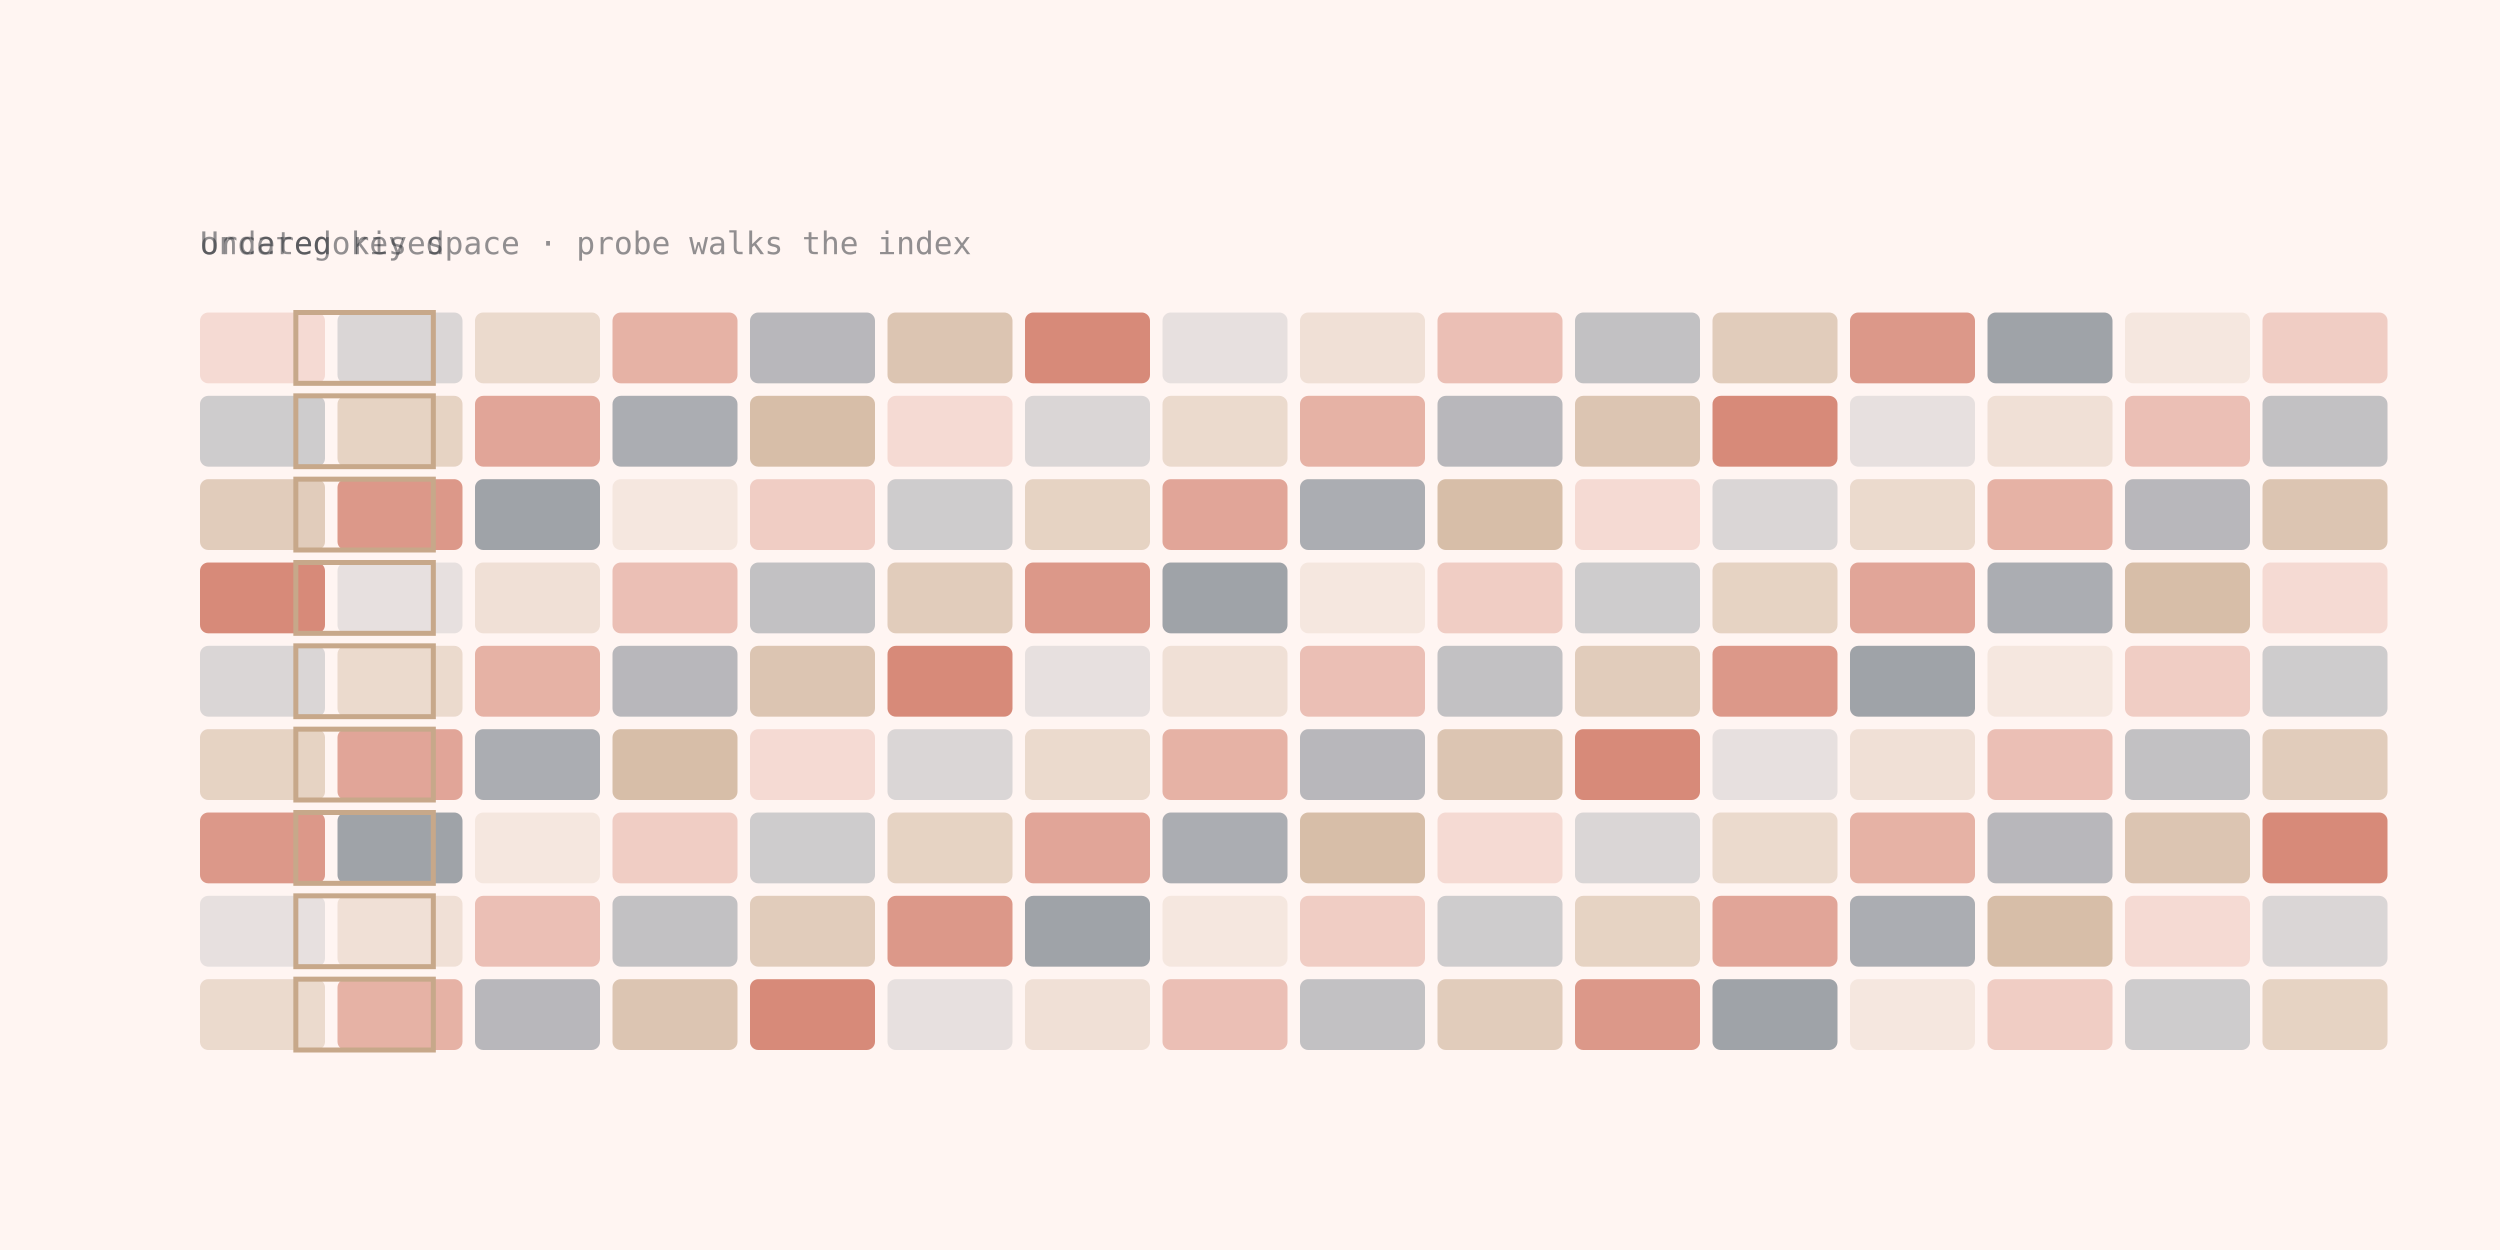
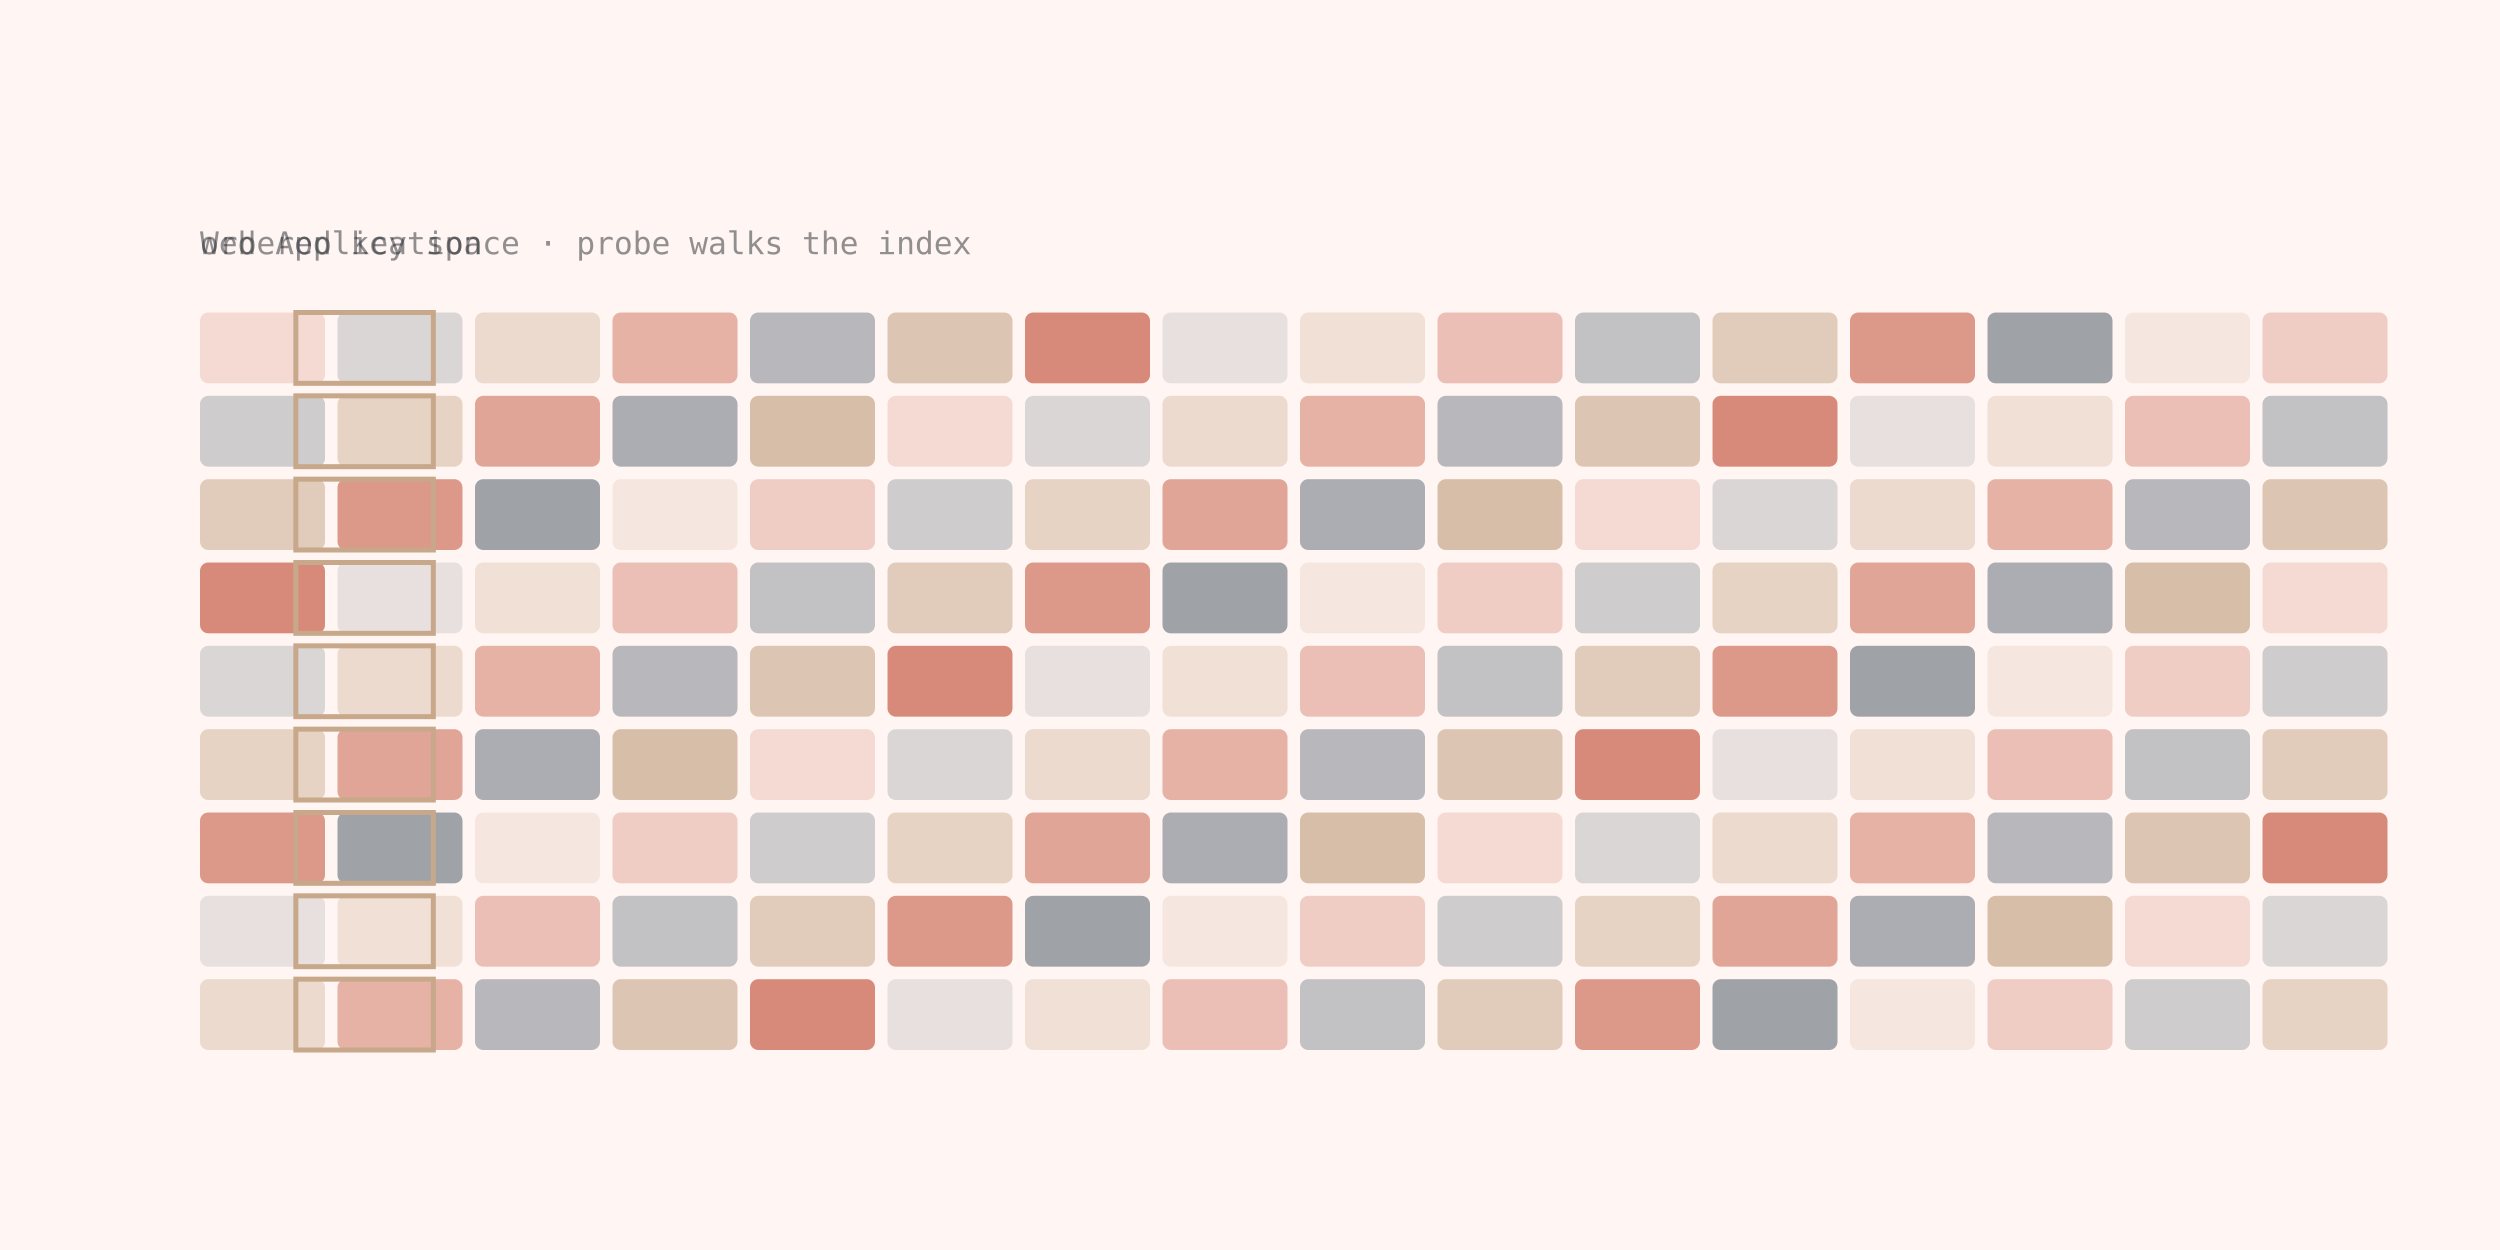
<svg xmlns="http://www.w3.org/2000/svg" viewBox="0 0 1200 600" width="1200" height="600" role="img" aria-label="node_modules domain model">
  <rect width="1200" height="600" fill="#fff5f2" />
  <defs>
    <linearGradient id="gd" x1="0" y1="0" x2="1" y2="1">
      <stop offset="0%" stop-color="#c75f48" />
      <stop offset="100%" stop-color="#78818a" />
    </linearGradient>
  </defs>
  <rect x="96.00" y="150.00" width="60.00" height="34.00" rx="4.00" fill="#c75f48" opacity="0.18" />
  <rect x="162.00" y="150.00" width="60.00" height="34.00" rx="4.00" fill="#78818a" opacity="0.27" />
  <rect x="228.00" y="150.00" width="60.00" height="34.00" rx="4.00" fill="#c7a88a" opacity="0.36" />
  <rect x="294.00" y="150.00" width="60.00" height="34.00" rx="4.00" fill="#c75f48" opacity="0.45" />
  <rect x="360.00" y="150.00" width="60.00" height="34.00" rx="4.00" fill="#78818a" opacity="0.53" />
  <rect x="426.00" y="150.00" width="60.00" height="34.00" rx="4.00" fill="#c7a88a" opacity="0.62" />
  <rect x="492.00" y="150.00" width="60.00" height="34.00" rx="4.00" fill="#c75f48" opacity="0.71" />
  <rect x="558.00" y="150.00" width="60.00" height="34.00" rx="4.00" fill="#78818a" opacity="0.18" />
  <rect x="624.00" y="150.00" width="60.00" height="34.00" rx="4.00" fill="#c7a88a" opacity="0.27" />
  <rect x="690.00" y="150.00" width="60.00" height="34.00" rx="4.00" fill="#c75f48" opacity="0.36" />
  <rect x="756.00" y="150.00" width="60.00" height="34.00" rx="4.00" fill="#78818a" opacity="0.45" />
  <rect x="822.00" y="150.00" width="60.00" height="34.00" rx="4.00" fill="#c7a88a" opacity="0.53" />
  <rect x="888.00" y="150.00" width="60.00" height="34.00" rx="4.00" fill="#c75f48" opacity="0.62" />
  <rect x="954.00" y="150.00" width="60.00" height="34.00" rx="4.00" fill="#78818a" opacity="0.71" />
  <rect x="1020.00" y="150.00" width="60.00" height="34.00" rx="4.00" fill="#c7a88a" opacity="0.18" />
  <rect x="1086.00" y="150.00" width="60.00" height="34.00" rx="4.00" fill="#c75f48" opacity="0.27" />
  <rect x="96.00" y="190.00" width="60.00" height="34.00" rx="4.00" fill="#78818a" opacity="0.36" />
  <rect x="162.00" y="190.00" width="60.00" height="34.00" rx="4.00" fill="#c7a88a" opacity="0.45" />
  <rect x="228.00" y="190.00" width="60.00" height="34.00" rx="4.00" fill="#c75f48" opacity="0.53" />
  <rect x="294.00" y="190.00" width="60.00" height="34.00" rx="4.00" fill="#78818a" opacity="0.62" />
  <rect x="360.00" y="190.00" width="60.00" height="34.00" rx="4.00" fill="#c7a88a" opacity="0.71" />
  <rect x="426.00" y="190.00" width="60.00" height="34.00" rx="4.00" fill="#c75f48" opacity="0.18" />
  <rect x="492.00" y="190.00" width="60.00" height="34.00" rx="4.00" fill="#78818a" opacity="0.27" />
  <rect x="558.00" y="190.00" width="60.00" height="34.00" rx="4.00" fill="#c7a88a" opacity="0.36" />
  <rect x="624.00" y="190.00" width="60.00" height="34.00" rx="4.00" fill="#c75f48" opacity="0.45" />
  <rect x="690.00" y="190.00" width="60.00" height="34.00" rx="4.00" fill="#78818a" opacity="0.53" />
  <rect x="756.00" y="190.00" width="60.00" height="34.00" rx="4.00" fill="#c7a88a" opacity="0.62" />
  <rect x="822.00" y="190.00" width="60.00" height="34.00" rx="4.00" fill="#c75f48" opacity="0.71" />
  <rect x="888.00" y="190.00" width="60.00" height="34.00" rx="4.00" fill="#78818a" opacity="0.18" />
  <rect x="954.00" y="190.00" width="60.00" height="34.00" rx="4.00" fill="#c7a88a" opacity="0.27" />
  <rect x="1020.00" y="190.00" width="60.00" height="34.00" rx="4.00" fill="#c75f48" opacity="0.36" />
  <rect x="1086.00" y="190.00" width="60.00" height="34.00" rx="4.00" fill="#78818a" opacity="0.45" />
  <rect x="96.00" y="230.00" width="60.00" height="34.00" rx="4.00" fill="#c7a88a" opacity="0.53" />
  <rect x="162.00" y="230.00" width="60.00" height="34.00" rx="4.00" fill="#c75f48" opacity="0.62" />
  <rect x="228.00" y="230.00" width="60.00" height="34.00" rx="4.00" fill="#78818a" opacity="0.71" />
  <rect x="294.00" y="230.00" width="60.00" height="34.00" rx="4.00" fill="#c7a88a" opacity="0.18" />
  <rect x="360.00" y="230.00" width="60.00" height="34.00" rx="4.00" fill="#c75f48" opacity="0.27" />
  <rect x="426.00" y="230.00" width="60.00" height="34.00" rx="4.00" fill="#78818a" opacity="0.36" />
  <rect x="492.00" y="230.00" width="60.00" height="34.00" rx="4.00" fill="#c7a88a" opacity="0.45" />
  <rect x="558.00" y="230.00" width="60.00" height="34.00" rx="4.00" fill="#c75f48" opacity="0.53" />
  <rect x="624.00" y="230.00" width="60.00" height="34.00" rx="4.00" fill="#78818a" opacity="0.62" />
  <rect x="690.00" y="230.00" width="60.00" height="34.00" rx="4.00" fill="#c7a88a" opacity="0.71" />
  <rect x="756.00" y="230.00" width="60.00" height="34.00" rx="4.00" fill="#c75f48" opacity="0.18" />
  <rect x="822.00" y="230.00" width="60.00" height="34.00" rx="4.00" fill="#78818a" opacity="0.27" />
  <rect x="888.00" y="230.00" width="60.00" height="34.00" rx="4.00" fill="#c7a88a" opacity="0.36" />
  <rect x="954.00" y="230.00" width="60.00" height="34.00" rx="4.00" fill="#c75f48" opacity="0.45" />
  <rect x="1020.00" y="230.00" width="60.00" height="34.00" rx="4.00" fill="#78818a" opacity="0.53" />
  <rect x="1086.00" y="230.00" width="60.00" height="34.00" rx="4.00" fill="#c7a88a" opacity="0.62" />
  <rect x="96.00" y="270.00" width="60.00" height="34.00" rx="4.00" fill="#c75f48" opacity="0.71" />
  <rect x="162.00" y="270.00" width="60.00" height="34.00" rx="4.00" fill="#78818a" opacity="0.18" />
  <rect x="228.00" y="270.00" width="60.00" height="34.00" rx="4.00" fill="#c7a88a" opacity="0.27" />
  <rect x="294.00" y="270.00" width="60.00" height="34.00" rx="4.00" fill="#c75f48" opacity="0.36" />
  <rect x="360.00" y="270.00" width="60.00" height="34.00" rx="4.00" fill="#78818a" opacity="0.45" />
  <rect x="426.00" y="270.00" width="60.00" height="34.00" rx="4.00" fill="#c7a88a" opacity="0.53" />
  <rect x="492.00" y="270.00" width="60.00" height="34.00" rx="4.00" fill="#c75f48" opacity="0.62" />
  <rect x="558.00" y="270.00" width="60.00" height="34.00" rx="4.00" fill="#78818a" opacity="0.71" />
  <rect x="624.00" y="270.00" width="60.00" height="34.00" rx="4.00" fill="#c7a88a" opacity="0.18" />
  <rect x="690.00" y="270.00" width="60.00" height="34.00" rx="4.00" fill="#c75f48" opacity="0.27" />
  <rect x="756.00" y="270.00" width="60.00" height="34.00" rx="4.00" fill="#78818a" opacity="0.36" />
  <rect x="822.00" y="270.00" width="60.00" height="34.00" rx="4.00" fill="#c7a88a" opacity="0.45" />
  <rect x="888.00" y="270.00" width="60.00" height="34.00" rx="4.00" fill="#c75f48" opacity="0.53" />
  <rect x="954.00" y="270.00" width="60.00" height="34.00" rx="4.00" fill="#78818a" opacity="0.62" />
  <rect x="1020.00" y="270.00" width="60.00" height="34.00" rx="4.00" fill="#c7a88a" opacity="0.71" />
  <rect x="1086.00" y="270.00" width="60.00" height="34.00" rx="4.00" fill="#c75f48" opacity="0.18" />
  <rect x="96.00" y="310.00" width="60.00" height="34.00" rx="4.00" fill="#78818a" opacity="0.27" />
  <rect x="162.00" y="310.00" width="60.00" height="34.00" rx="4.00" fill="#c7a88a" opacity="0.36" />
  <rect x="228.00" y="310.00" width="60.00" height="34.00" rx="4.00" fill="#c75f48" opacity="0.45" />
  <rect x="294.00" y="310.00" width="60.00" height="34.00" rx="4.00" fill="#78818a" opacity="0.53" />
  <rect x="360.00" y="310.00" width="60.00" height="34.00" rx="4.00" fill="#c7a88a" opacity="0.62" />
  <rect x="426.00" y="310.00" width="60.00" height="34.00" rx="4.00" fill="#c75f48" opacity="0.71" />
  <rect x="492.00" y="310.00" width="60.00" height="34.00" rx="4.00" fill="#78818a" opacity="0.18" />
  <rect x="558.00" y="310.00" width="60.00" height="34.00" rx="4.00" fill="#c7a88a" opacity="0.27" />
  <rect x="624.00" y="310.00" width="60.00" height="34.00" rx="4.00" fill="#c75f48" opacity="0.36" />
  <rect x="690.00" y="310.00" width="60.00" height="34.00" rx="4.00" fill="#78818a" opacity="0.45" />
  <rect x="756.00" y="310.00" width="60.00" height="34.00" rx="4.00" fill="#c7a88a" opacity="0.53" />
  <rect x="822.00" y="310.00" width="60.00" height="34.00" rx="4.00" fill="#c75f48" opacity="0.62" />
  <rect x="888.00" y="310.00" width="60.00" height="34.00" rx="4.00" fill="#78818a" opacity="0.71" />
  <rect x="954.00" y="310.00" width="60.00" height="34.00" rx="4.00" fill="#c7a88a" opacity="0.18" />
  <rect x="1020.00" y="310.00" width="60.00" height="34.00" rx="4.00" fill="#c75f48" opacity="0.27" />
  <rect x="1086.00" y="310.00" width="60.00" height="34.00" rx="4.00" fill="#78818a" opacity="0.36" />
  <rect x="96.00" y="350.00" width="60.00" height="34.00" rx="4.00" fill="#c7a88a" opacity="0.45" />
  <rect x="162.00" y="350.00" width="60.00" height="34.00" rx="4.00" fill="#c75f48" opacity="0.53" />
  <rect x="228.00" y="350.00" width="60.00" height="34.00" rx="4.00" fill="#78818a" opacity="0.62" />
  <rect x="294.00" y="350.00" width="60.00" height="34.00" rx="4.00" fill="#c7a88a" opacity="0.71" />
  <rect x="360.00" y="350.00" width="60.00" height="34.00" rx="4.00" fill="#c75f48" opacity="0.18" />
  <rect x="426.00" y="350.00" width="60.00" height="34.00" rx="4.00" fill="#78818a" opacity="0.27" />
  <rect x="492.00" y="350.00" width="60.00" height="34.00" rx="4.00" fill="#c7a88a" opacity="0.36" />
  <rect x="558.00" y="350.00" width="60.00" height="34.00" rx="4.00" fill="#c75f48" opacity="0.45" />
  <rect x="624.00" y="350.00" width="60.00" height="34.00" rx="4.00" fill="#78818a" opacity="0.53" />
  <rect x="690.00" y="350.00" width="60.00" height="34.00" rx="4.00" fill="#c7a88a" opacity="0.62" />
  <rect x="756.00" y="350.00" width="60.00" height="34.00" rx="4.00" fill="#c75f48" opacity="0.71" />
  <rect x="822.00" y="350.00" width="60.00" height="34.00" rx="4.00" fill="#78818a" opacity="0.18" />
  <rect x="888.00" y="350.00" width="60.00" height="34.00" rx="4.00" fill="#c7a88a" opacity="0.27" />
  <rect x="954.00" y="350.00" width="60.00" height="34.00" rx="4.00" fill="#c75f48" opacity="0.36" />
  <rect x="1020.00" y="350.00" width="60.00" height="34.00" rx="4.00" fill="#78818a" opacity="0.45" />
  <rect x="1086.00" y="350.00" width="60.00" height="34.00" rx="4.00" fill="#c7a88a" opacity="0.53" />
  <rect x="96.00" y="390.00" width="60.00" height="34.00" rx="4.00" fill="#c75f48" opacity="0.62" />
  <rect x="162.00" y="390.00" width="60.00" height="34.00" rx="4.00" fill="#78818a" opacity="0.71" />
  <rect x="228.00" y="390.00" width="60.00" height="34.00" rx="4.00" fill="#c7a88a" opacity="0.18" />
  <rect x="294.00" y="390.00" width="60.00" height="34.00" rx="4.00" fill="#c75f48" opacity="0.27" />
  <rect x="360.00" y="390.00" width="60.00" height="34.00" rx="4.00" fill="#78818a" opacity="0.36" />
  <rect x="426.00" y="390.00" width="60.00" height="34.00" rx="4.00" fill="#c7a88a" opacity="0.45" />
  <rect x="492.00" y="390.00" width="60.00" height="34.00" rx="4.00" fill="#c75f48" opacity="0.53" />
  <rect x="558.00" y="390.00" width="60.00" height="34.00" rx="4.00" fill="#78818a" opacity="0.62" />
  <rect x="624.00" y="390.00" width="60.00" height="34.00" rx="4.00" fill="#c7a88a" opacity="0.71" />
  <rect x="690.00" y="390.00" width="60.00" height="34.00" rx="4.00" fill="#c75f48" opacity="0.18" />
  <rect x="756.00" y="390.00" width="60.00" height="34.00" rx="4.00" fill="#78818a" opacity="0.27" />
  <rect x="822.00" y="390.00" width="60.00" height="34.00" rx="4.00" fill="#c7a88a" opacity="0.36" />
  <rect x="888.00" y="390.00" width="60.00" height="34.00" rx="4.00" fill="#c75f48" opacity="0.45" />
  <rect x="954.00" y="390.00" width="60.00" height="34.00" rx="4.00" fill="#78818a" opacity="0.53" />
  <rect x="1020.00" y="390.00" width="60.00" height="34.00" rx="4.00" fill="#c7a88a" opacity="0.62" />
  <rect x="1086.00" y="390.00" width="60.00" height="34.00" rx="4.00" fill="#c75f48" opacity="0.71" />
  <rect x="96.00" y="430.00" width="60.00" height="34.00" rx="4.00" fill="#78818a" opacity="0.18" />
  <rect x="162.00" y="430.00" width="60.00" height="34.00" rx="4.00" fill="#c7a88a" opacity="0.27" />
  <rect x="228.00" y="430.00" width="60.00" height="34.00" rx="4.00" fill="#c75f48" opacity="0.36" />
  <rect x="294.00" y="430.00" width="60.00" height="34.00" rx="4.00" fill="#78818a" opacity="0.45" />
  <rect x="360.00" y="430.00" width="60.00" height="34.00" rx="4.00" fill="#c7a88a" opacity="0.53" />
  <rect x="426.00" y="430.00" width="60.00" height="34.00" rx="4.00" fill="#c75f48" opacity="0.62" />
  <rect x="492.00" y="430.00" width="60.00" height="34.00" rx="4.00" fill="#78818a" opacity="0.71" />
  <rect x="558.00" y="430.00" width="60.00" height="34.00" rx="4.00" fill="#c7a88a" opacity="0.18" />
  <rect x="624.00" y="430.00" width="60.00" height="34.00" rx="4.00" fill="#c75f48" opacity="0.27" />
  <rect x="690.00" y="430.00" width="60.00" height="34.00" rx="4.00" fill="#78818a" opacity="0.36" />
  <rect x="756.00" y="430.00" width="60.00" height="34.00" rx="4.00" fill="#c7a88a" opacity="0.45" />
  <rect x="822.00" y="430.00" width="60.00" height="34.00" rx="4.00" fill="#c75f48" opacity="0.53" />
  <rect x="888.00" y="430.00" width="60.00" height="34.00" rx="4.00" fill="#78818a" opacity="0.62" />
  <rect x="954.00" y="430.00" width="60.00" height="34.00" rx="4.00" fill="#c7a88a" opacity="0.71" />
  <rect x="1020.00" y="430.00" width="60.00" height="34.00" rx="4.00" fill="#c75f48" opacity="0.18" />
  <rect x="1086.00" y="430.00" width="60.00" height="34.00" rx="4.00" fill="#78818a" opacity="0.27" />
  <rect x="96.00" y="470.00" width="60.00" height="34.00" rx="4.00" fill="#c7a88a" opacity="0.36" />
  <rect x="162.00" y="470.00" width="60.00" height="34.00" rx="4.00" fill="#c75f48" opacity="0.45" />
  <rect x="228.00" y="470.00" width="60.00" height="34.00" rx="4.00" fill="#78818a" opacity="0.53" />
  <rect x="294.00" y="470.00" width="60.00" height="34.00" rx="4.00" fill="#c7a88a" opacity="0.62" />
  <rect x="360.00" y="470.00" width="60.00" height="34.00" rx="4.00" fill="#c75f48" opacity="0.71" />
  <rect x="426.00" y="470.00" width="60.00" height="34.00" rx="4.00" fill="#78818a" opacity="0.18" />
  <rect x="492.00" y="470.00" width="60.00" height="34.00" rx="4.00" fill="#c7a88a" opacity="0.27" />
  <rect x="558.00" y="470.00" width="60.00" height="34.00" rx="4.00" fill="#c75f48" opacity="0.36" />
  <rect x="624.00" y="470.00" width="60.00" height="34.00" rx="4.00" fill="#78818a" opacity="0.45" />
  <rect x="690.00" y="470.00" width="60.00" height="34.00" rx="4.00" fill="#c7a88a" opacity="0.53" />
  <rect x="756.00" y="470.00" width="60.00" height="34.00" rx="4.00" fill="#c75f48" opacity="0.62" />
  <rect x="822.00" y="470.00" width="60.00" height="34.00" rx="4.00" fill="#78818a" opacity="0.71" />
  <rect x="888.00" y="470.00" width="60.00" height="34.00" rx="4.00" fill="#c7a88a" opacity="0.18" />
  <rect x="954.00" y="470.00" width="60.00" height="34.00" rx="4.00" fill="#c75f48" opacity="0.27" />
  <rect x="1020.00" y="470.00" width="60.00" height="34.00" rx="4.00" fill="#78818a" opacity="0.36" />
  <rect x="1086.00" y="470.00" width="60.00" height="34.00" rx="4.00" fill="#c7a88a" opacity="0.45" />
  <g>
    <rect x="142" y="150" width="66" height="34" fill="none" stroke="#c7a88a" stroke-width="2.4">
      <animate attributeName="opacity" values="0;1;0" dur="6.05s" begin="0.0s" repeatCount="indefinite" />
    </rect>
  </g>
  <g>
    <rect x="142" y="190" width="66" height="34" fill="none" stroke="#c7a88a" stroke-width="2.4">
      <animate attributeName="opacity" values="0;1;0" dur="6.05s" begin="0.42s" repeatCount="indefinite" />
    </rect>
  </g>
  <g>
    <rect x="142" y="230" width="66" height="34" fill="none" stroke="#c7a88a" stroke-width="2.4">
      <animate attributeName="opacity" values="0;1;0" dur="6.05s" begin="0.84s" repeatCount="indefinite" />
    </rect>
  </g>
  <g>
    <rect x="142" y="270" width="66" height="34" fill="none" stroke="#c7a88a" stroke-width="2.4">
      <animate attributeName="opacity" values="0;1;0" dur="6.05s" begin="1.26s" repeatCount="indefinite" />
    </rect>
  </g>
  <g>
    <rect x="142" y="310" width="66" height="34" fill="none" stroke="#c7a88a" stroke-width="2.4">
      <animate attributeName="opacity" values="0;1;0" dur="6.05s" begin="1.68s" repeatCount="indefinite" />
    </rect>
  </g>
  <g>
    <rect x="142" y="350" width="66" height="34" fill="none" stroke="#c7a88a" stroke-width="2.4">
      <animate attributeName="opacity" values="0;1;0" dur="6.05s" begin="2.1s" repeatCount="indefinite" />
    </rect>
  </g>
  <g>
    <rect x="142" y="390" width="66" height="34" fill="none" stroke="#c7a88a" stroke-width="2.4">
      <animate attributeName="opacity" values="0;1;0" dur="6.05s" begin="2.52s" repeatCount="indefinite" />
    </rect>
  </g>
  <g>
    <rect x="142" y="430" width="66" height="34" fill="none" stroke="#c7a88a" stroke-width="2.4">
      <animate attributeName="opacity" values="0;1;0" dur="6.05s" begin="2.94s" repeatCount="indefinite" />
    </rect>
  </g>
  <g>
    <rect x="142" y="470" width="66" height="34" fill="none" stroke="#c7a88a" stroke-width="2.4">
      <animate attributeName="opacity" values="0;1;0" dur="6.05s" begin="3.36s" repeatCount="indefinite" />
    </rect>
  </g>
  <text x="96" y="122" font-family="ui-monospace,Menlo,monospace" font-size="15" fill="rgba(37,40,46,0.500)">ordered key space · probe walks the index</text>
-   <text x="96" y="122" font-family="ui-monospace,Menlo,monospace" font-size="15" fill="rgba(37,40,46,0.500)">Uncategorised</text>
+   <text x="96" y="122" font-family="ui-monospace,Menlo,monospace" font-size="15" fill="rgba(37,40,46,0.500)">Web Application</text>
</svg>
